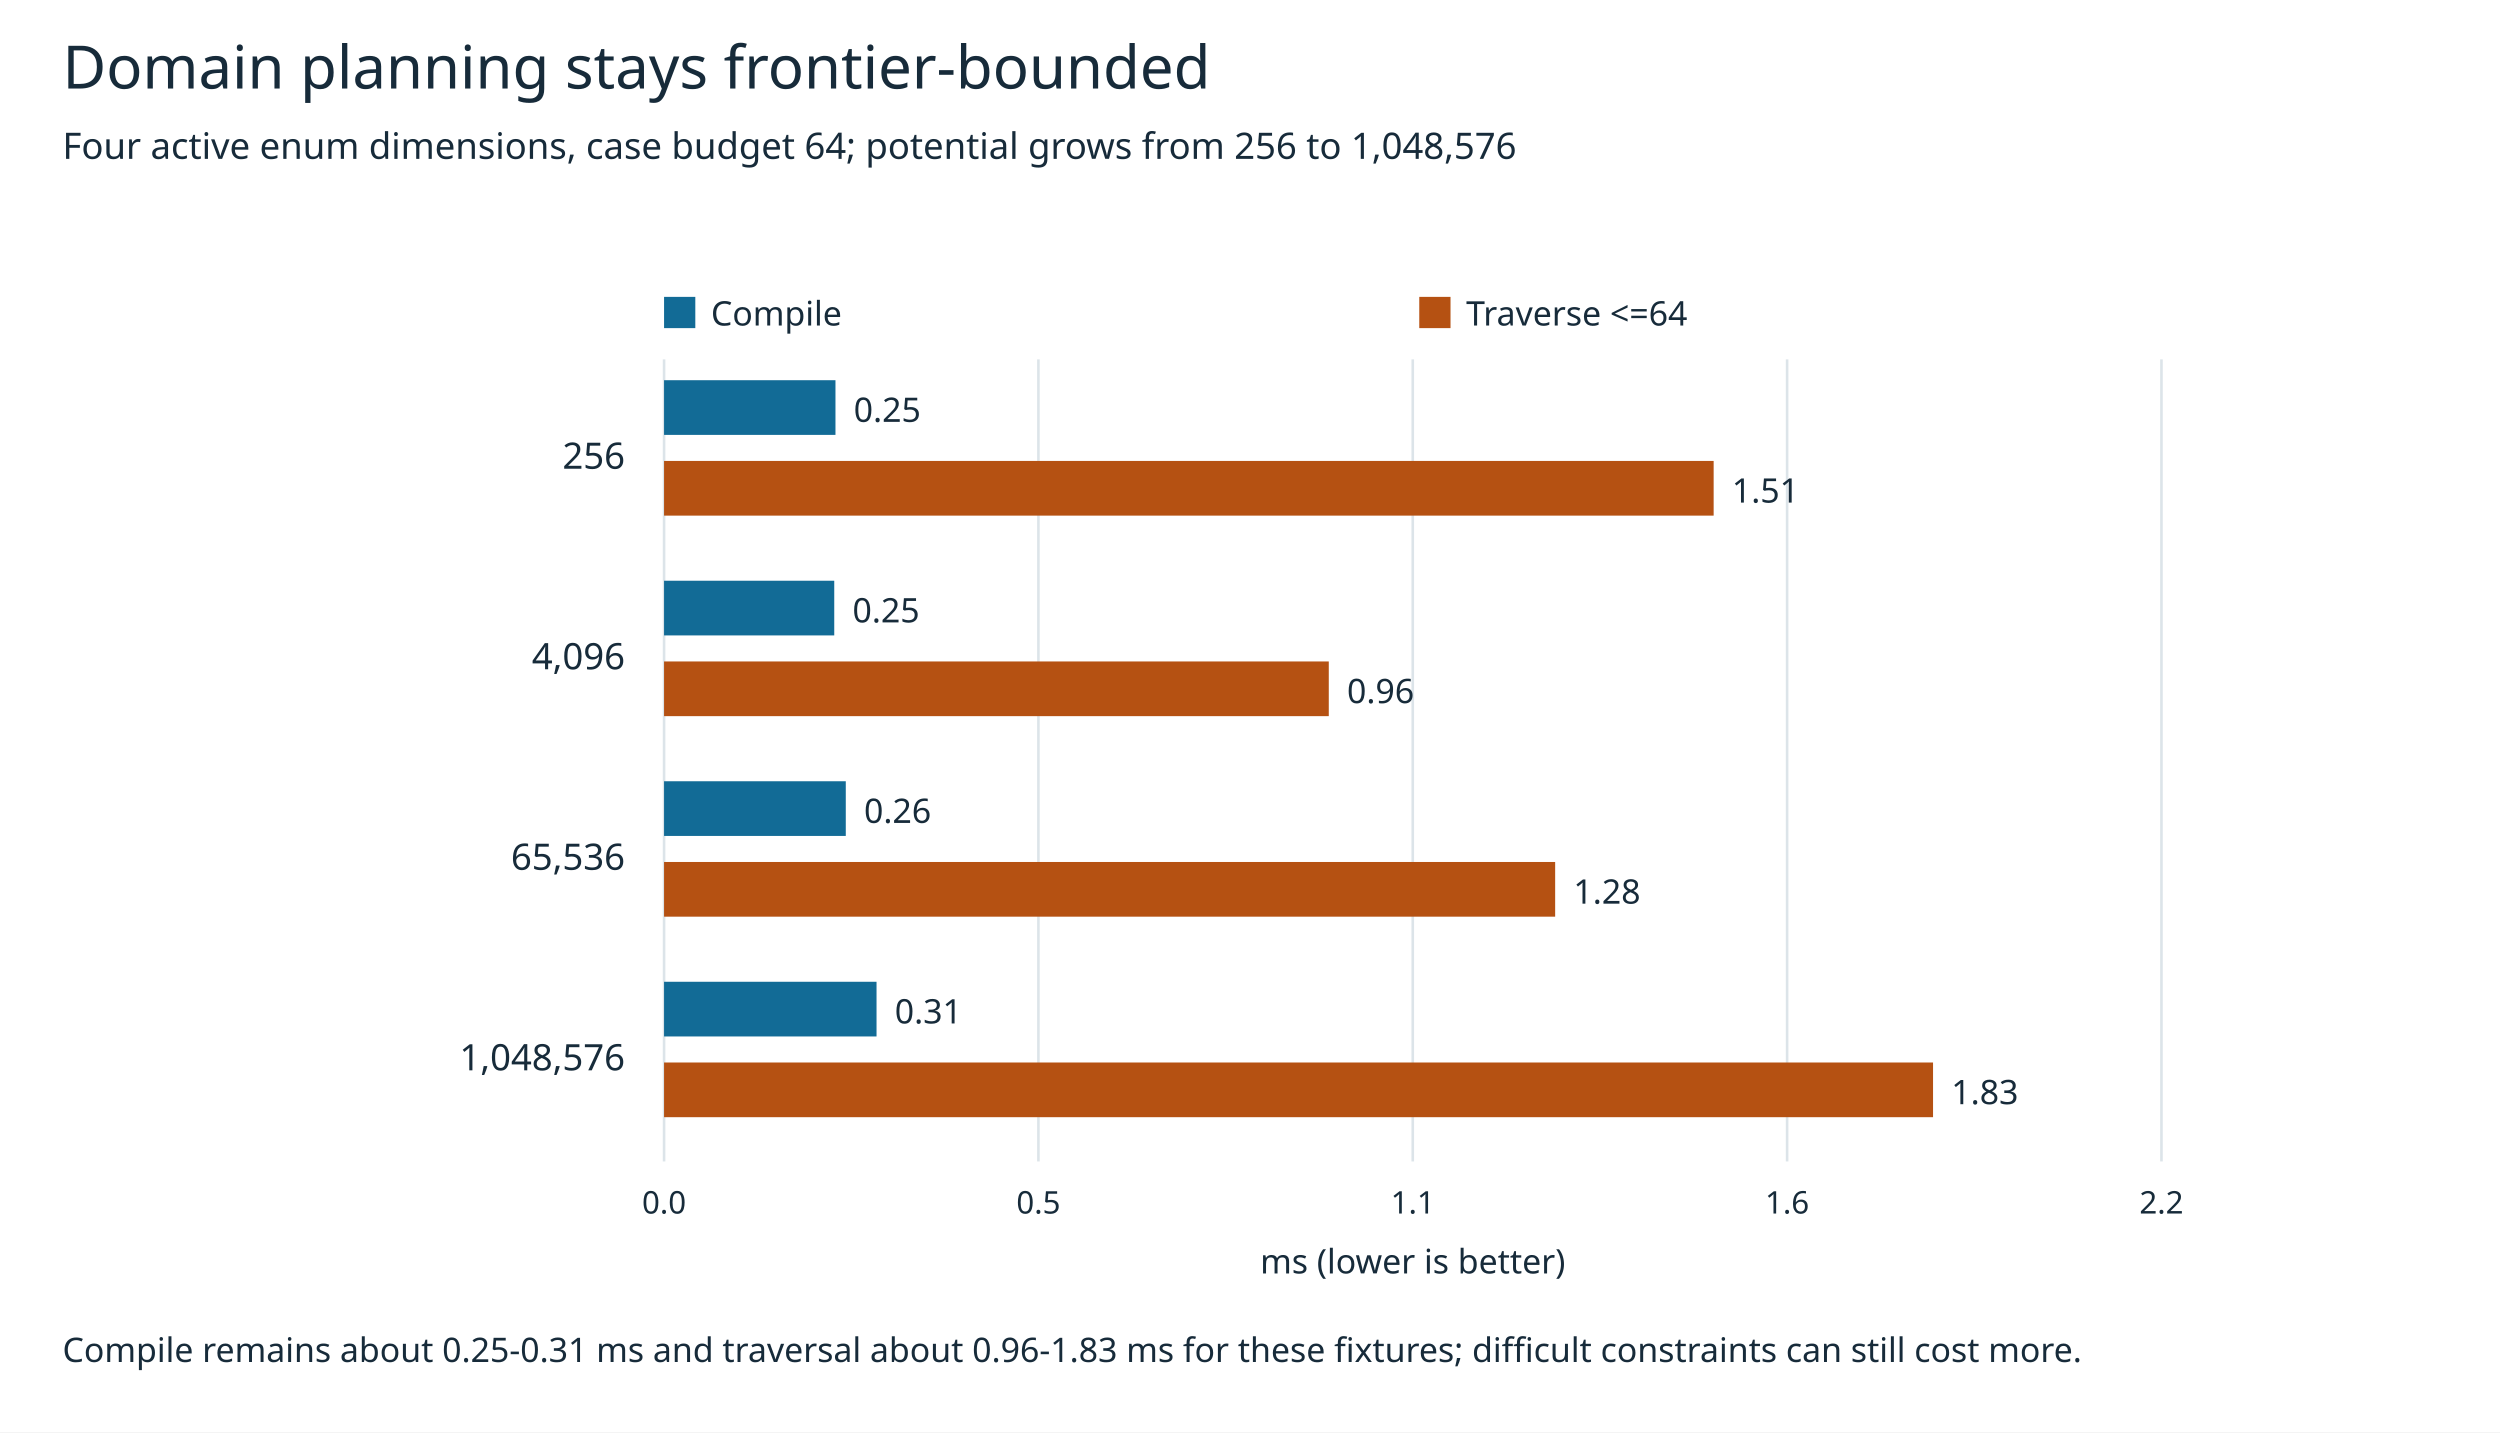
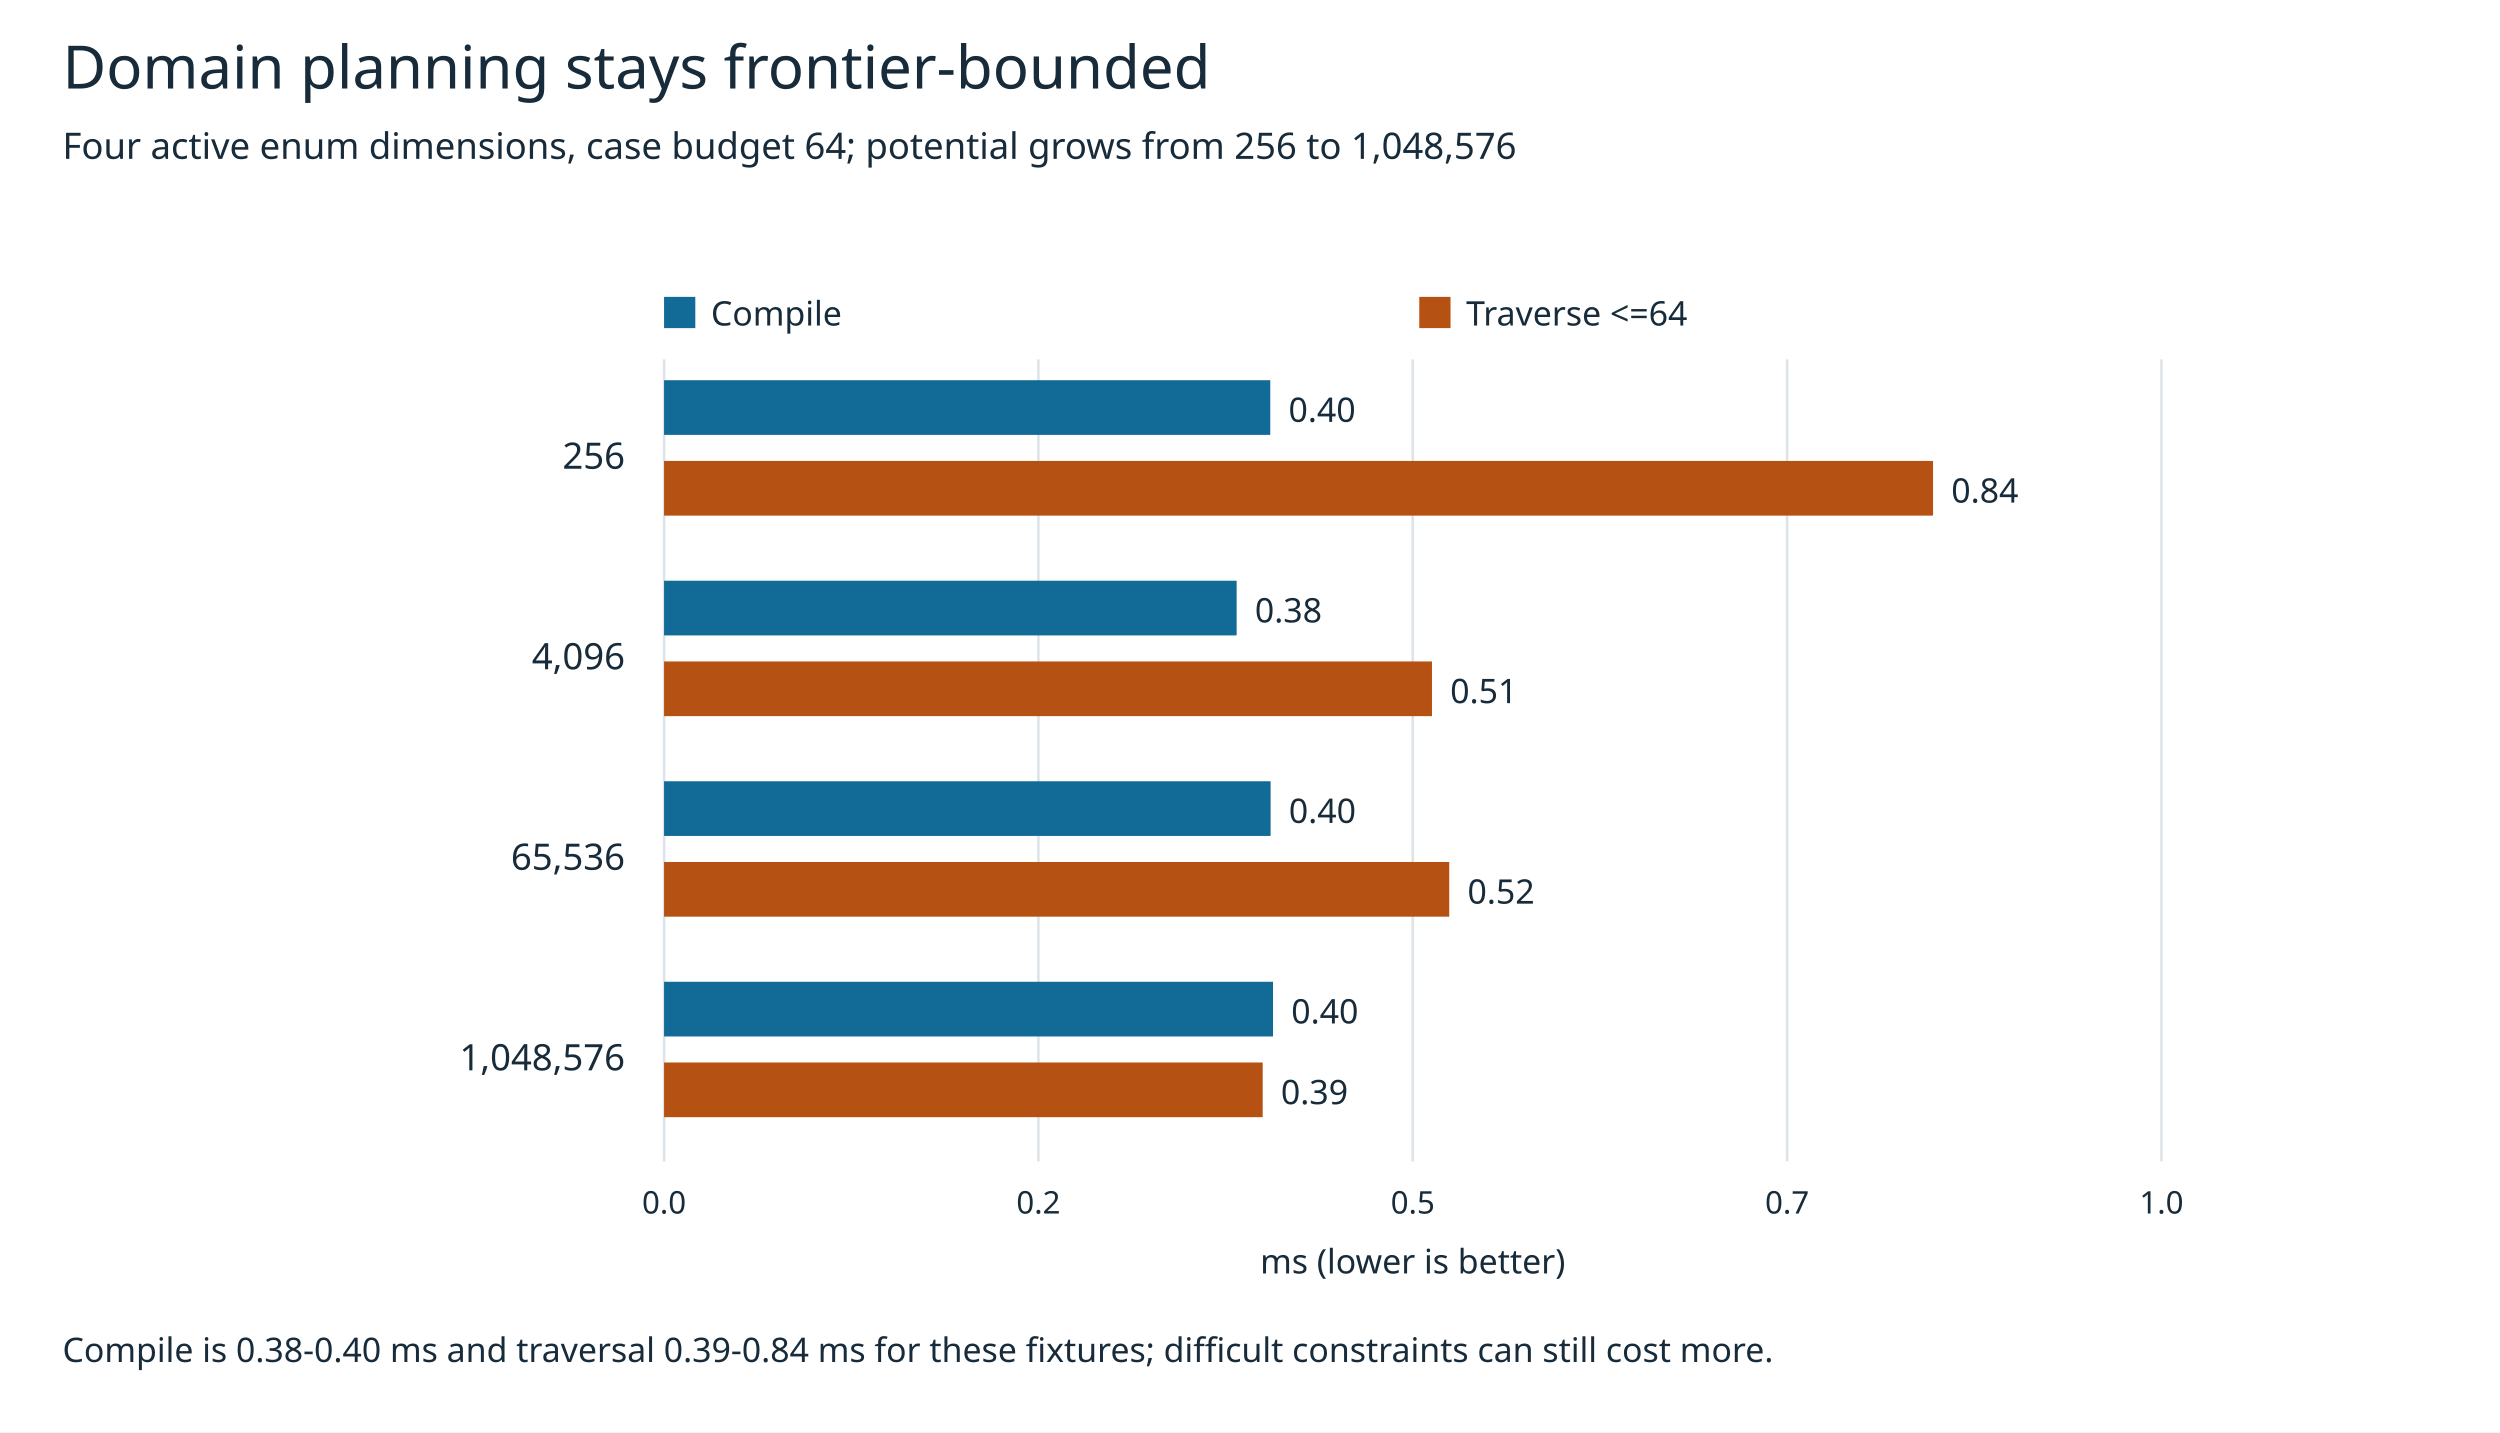
<svg xmlns="http://www.w3.org/2000/svg" width="960" height="550" viewBox="0 0 960 550" role="img" aria-labelledby="title desc">
  <rect width="960" height="550" fill="#ffffff" />
  <g font-family="sans-serif">
    <text x="24.00" y="34.00" font-size="23" text-anchor="start" fill="#172b3a">Domain planning stays frontier-bounded</text>
    <text x="24.00" y="61.00" font-size="14" text-anchor="start" fill="#172b3a">Four active enum dimensions, case budget 64; potential grows from 256 to 1,048,576</text>
    <text x="24.00" y="102.00" font-size="17" text-anchor="start" fill="#172b3a" />
    <rect x="255" y="114" width="12" height="12" fill="#126b96" />
    <text x="273.00" y="125.00" font-size="13" text-anchor="start" fill="#172b3a">Compile</text>
    <rect x="545" y="114" width="12" height="12" fill="#b55112" />
    <text x="563.00" y="125.00" font-size="13" text-anchor="start" fill="#172b3a">Traverse &lt;=64</text>
    <path d="M255.00 138V446" stroke="#dce4e9" />
    <text x="255.00" y="466.00" font-size="12" text-anchor="middle" fill="#172b3a">0.0</text>
    <path d="M398.75 138V446" stroke="#dce4e9" />
-     <text x="398.75" y="466.00" font-size="12" text-anchor="middle" fill="#172b3a">0.5</text>
+     <text x="398.75" y="466.00" font-size="12" text-anchor="middle" fill="#172b3a">0.2</text>
    <path d="M542.50 138V446" stroke="#dce4e9" />
-     <text x="542.50" y="466.00" font-size="12" text-anchor="middle" fill="#172b3a">1.1</text>
+     <text x="542.50" y="466.00" font-size="12" text-anchor="middle" fill="#172b3a">0.5</text>
    <path d="M686.25 138V446" stroke="#dce4e9" />
-     <text x="686.25" y="466.00" font-size="12" text-anchor="middle" fill="#172b3a">1.6</text>
+     <text x="686.25" y="466.00" font-size="12" text-anchor="middle" fill="#172b3a">0.7</text>
    <path d="M830.00 138V446" stroke="#dce4e9" />
-     <text x="830.00" y="466.00" font-size="12" text-anchor="middle" fill="#172b3a">2.2</text>
+     <text x="830.00" y="466.00" font-size="12" text-anchor="middle" fill="#172b3a">1.0</text>
    <text x="542.50" y="489.00" font-size="13" text-anchor="middle" fill="#172b3a">ms (lower is better)</text>
    <text x="240.00" y="180.00" font-size="14" text-anchor="end" fill="#172b3a">256</text>
-     <rect x="255" y="146" width="65.82" height="21" fill="#126b96" />
-     <text x="327.82" y="162.00" font-size="13" text-anchor="start" fill="#172b3a">0.25</text>
-     <rect x="255" y="177" width="403.04" height="21" fill="#b55112" />
-     <text x="665.04" y="193.00" font-size="13" text-anchor="start" fill="#172b3a">1.51</text>
+     <rect x="255" y="146" width="232.78" height="21" fill="#126b96" />
+     <text x="494.78" y="162.00" font-size="13" text-anchor="start" fill="#172b3a">0.40</text>
+     <rect x="255" y="177" width="487.29" height="21" fill="#b55112" />
+     <text x="749.29" y="193.00" font-size="13" text-anchor="start" fill="#172b3a">0.84</text>
    <text x="240.00" y="257.00" font-size="14" text-anchor="end" fill="#172b3a">4,096</text>
-     <rect x="255" y="223" width="65.35" height="21" fill="#126b96" />
-     <text x="327.35" y="239.00" font-size="13" text-anchor="start" fill="#172b3a">0.25</text>
-     <rect x="255" y="254" width="255.25" height="21" fill="#b55112" />
-     <text x="517.25" y="270.00" font-size="13" text-anchor="start" fill="#172b3a">0.96</text>
+     <rect x="255" y="223" width="219.87" height="21" fill="#126b96" />
+     <text x="481.87" y="239.00" font-size="13" text-anchor="start" fill="#172b3a">0.38</text>
+     <rect x="255" y="254" width="294.88" height="21" fill="#b55112" />
+     <text x="556.88" y="270.00" font-size="13" text-anchor="start" fill="#172b3a">0.51</text>
    <text x="240.00" y="334.00" font-size="14" text-anchor="end" fill="#172b3a">65,536</text>
-     <rect x="255" y="300" width="69.78" height="21" fill="#126b96" />
-     <text x="331.78" y="316.00" font-size="13" text-anchor="start" fill="#172b3a">0.26</text>
-     <rect x="255" y="331" width="342.18" height="21" fill="#b55112" />
-     <text x="604.18" y="347.00" font-size="13" text-anchor="start" fill="#172b3a">1.28</text>
+     <rect x="255" y="300" width="232.91" height="21" fill="#126b96" />
+     <text x="494.91" y="316.00" font-size="13" text-anchor="start" fill="#172b3a">0.40</text>
+     <rect x="255" y="331" width="301.51" height="21" fill="#b55112" />
+     <text x="563.51" y="347.00" font-size="13" text-anchor="start" fill="#172b3a">0.52</text>
    <text x="240.00" y="411.00" font-size="14" text-anchor="end" fill="#172b3a">1,048,576</text>
-     <rect x="255" y="377" width="81.59" height="21" fill="#126b96" />
-     <text x="343.59" y="393.00" font-size="13" text-anchor="start" fill="#172b3a">0.31</text>
-     <rect x="255" y="408" width="487.29" height="21" fill="#b55112" />
-     <text x="749.29" y="424.00" font-size="13" text-anchor="start" fill="#172b3a">1.83</text>
-     <text x="24.00" y="523.00" font-size="13" text-anchor="start" fill="#172b3a">Compile remains about 0.25-0.31 ms and traversal about 0.96-1.83 ms for these fixtures; difficult constraints can still cost more.</text>
+     <rect x="255" y="377" width="233.84" height="21" fill="#126b96" />
+     <text x="495.84" y="393.00" font-size="13" text-anchor="start" fill="#172b3a">0.40</text>
+     <rect x="255" y="408" width="229.87" height="21" fill="#b55112" />
+     <text x="491.87" y="424.00" font-size="13" text-anchor="start" fill="#172b3a">0.39</text>
+     <text x="24.00" y="523.00" font-size="13" text-anchor="start" fill="#172b3a">Compile is 0.38-0.40 ms and traversal 0.39-0.84 ms for these fixtures; difficult constraints can still cost more.</text>
  </g>
</svg>
